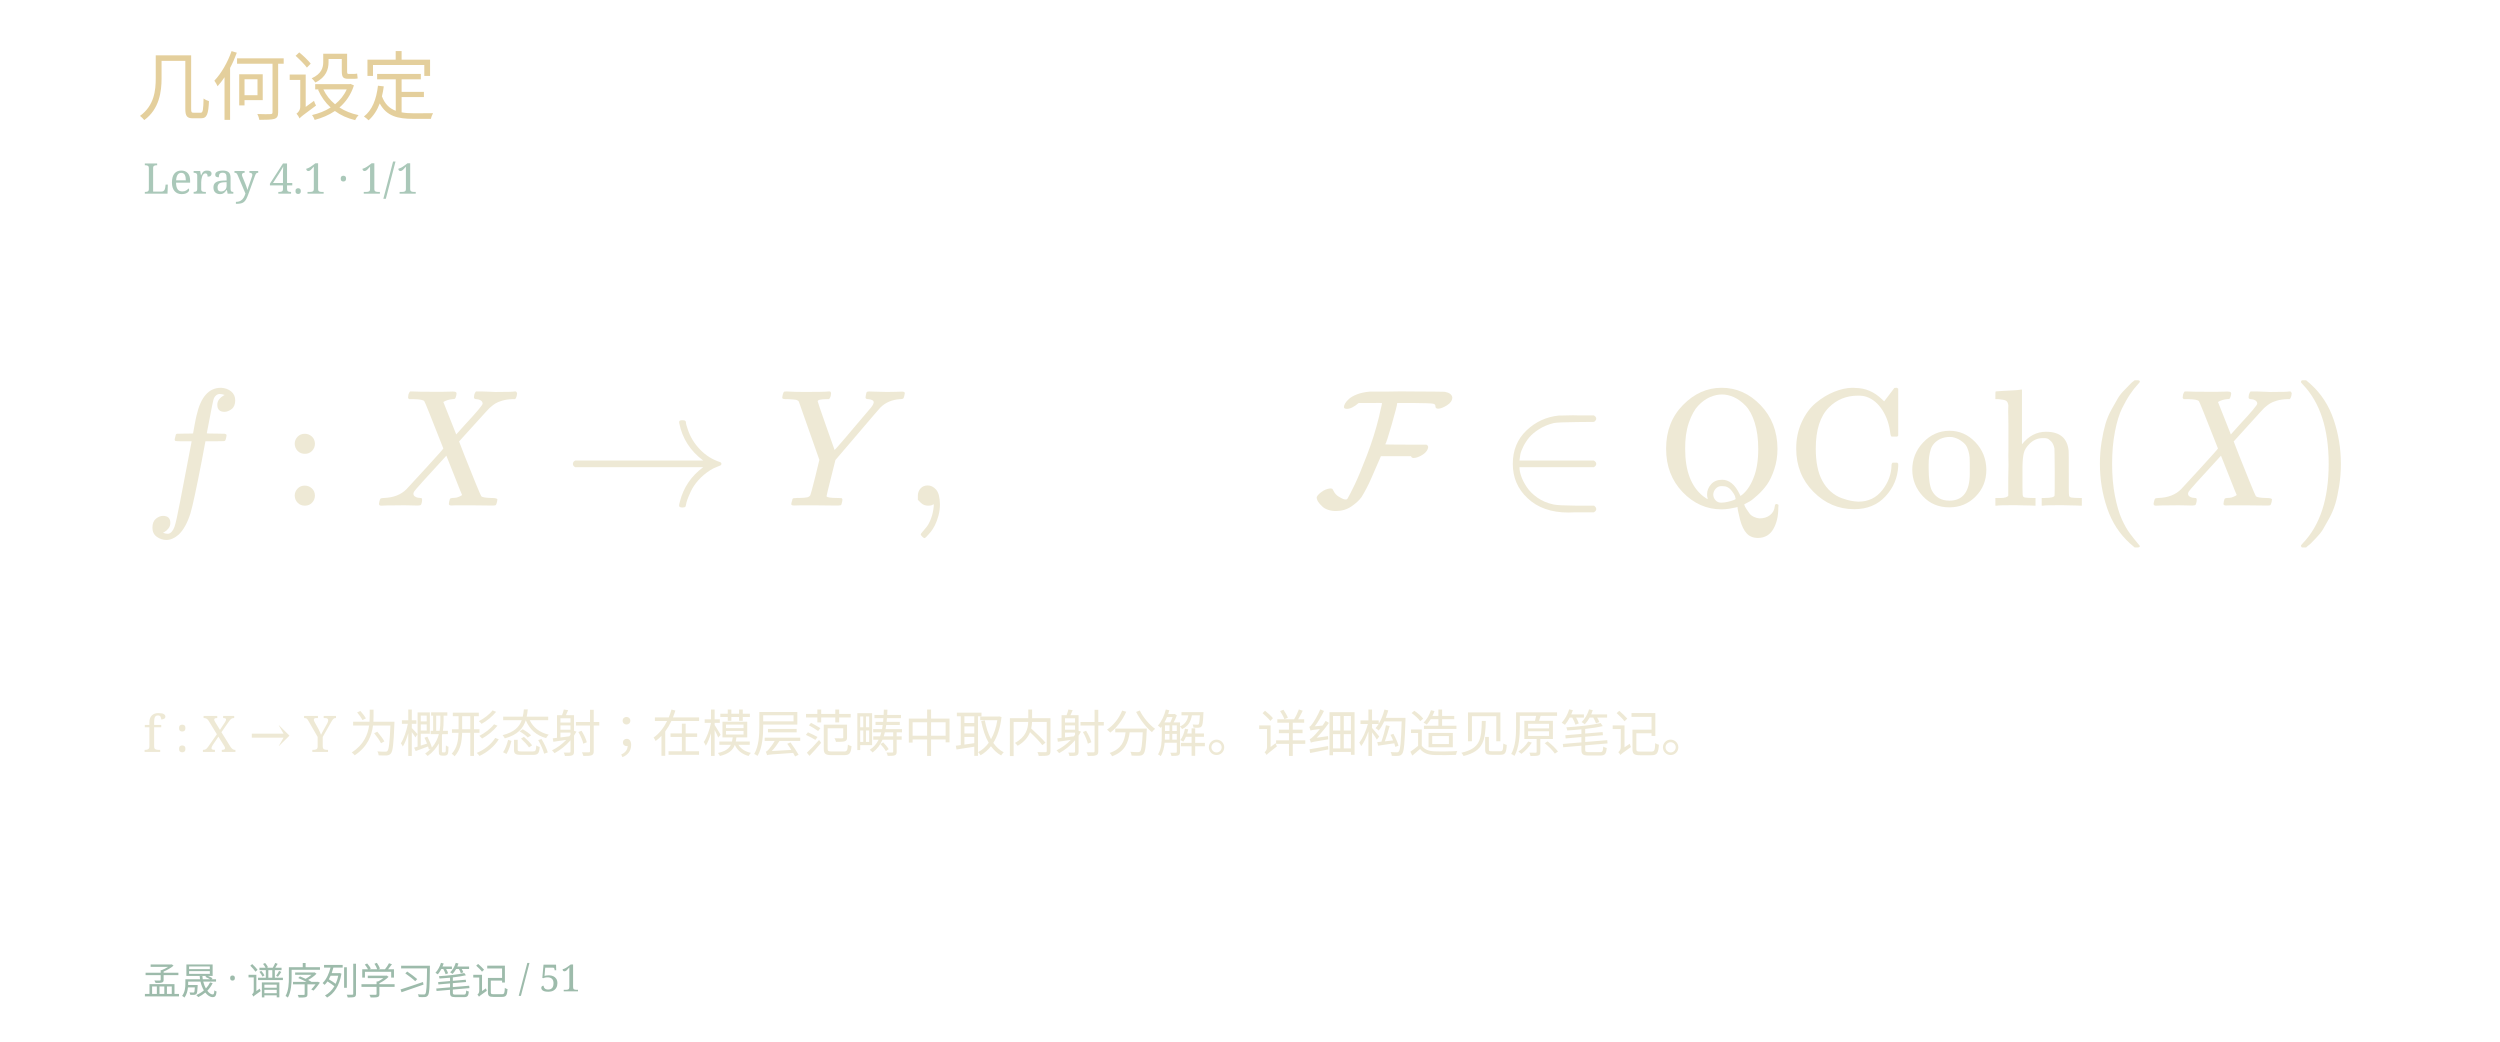
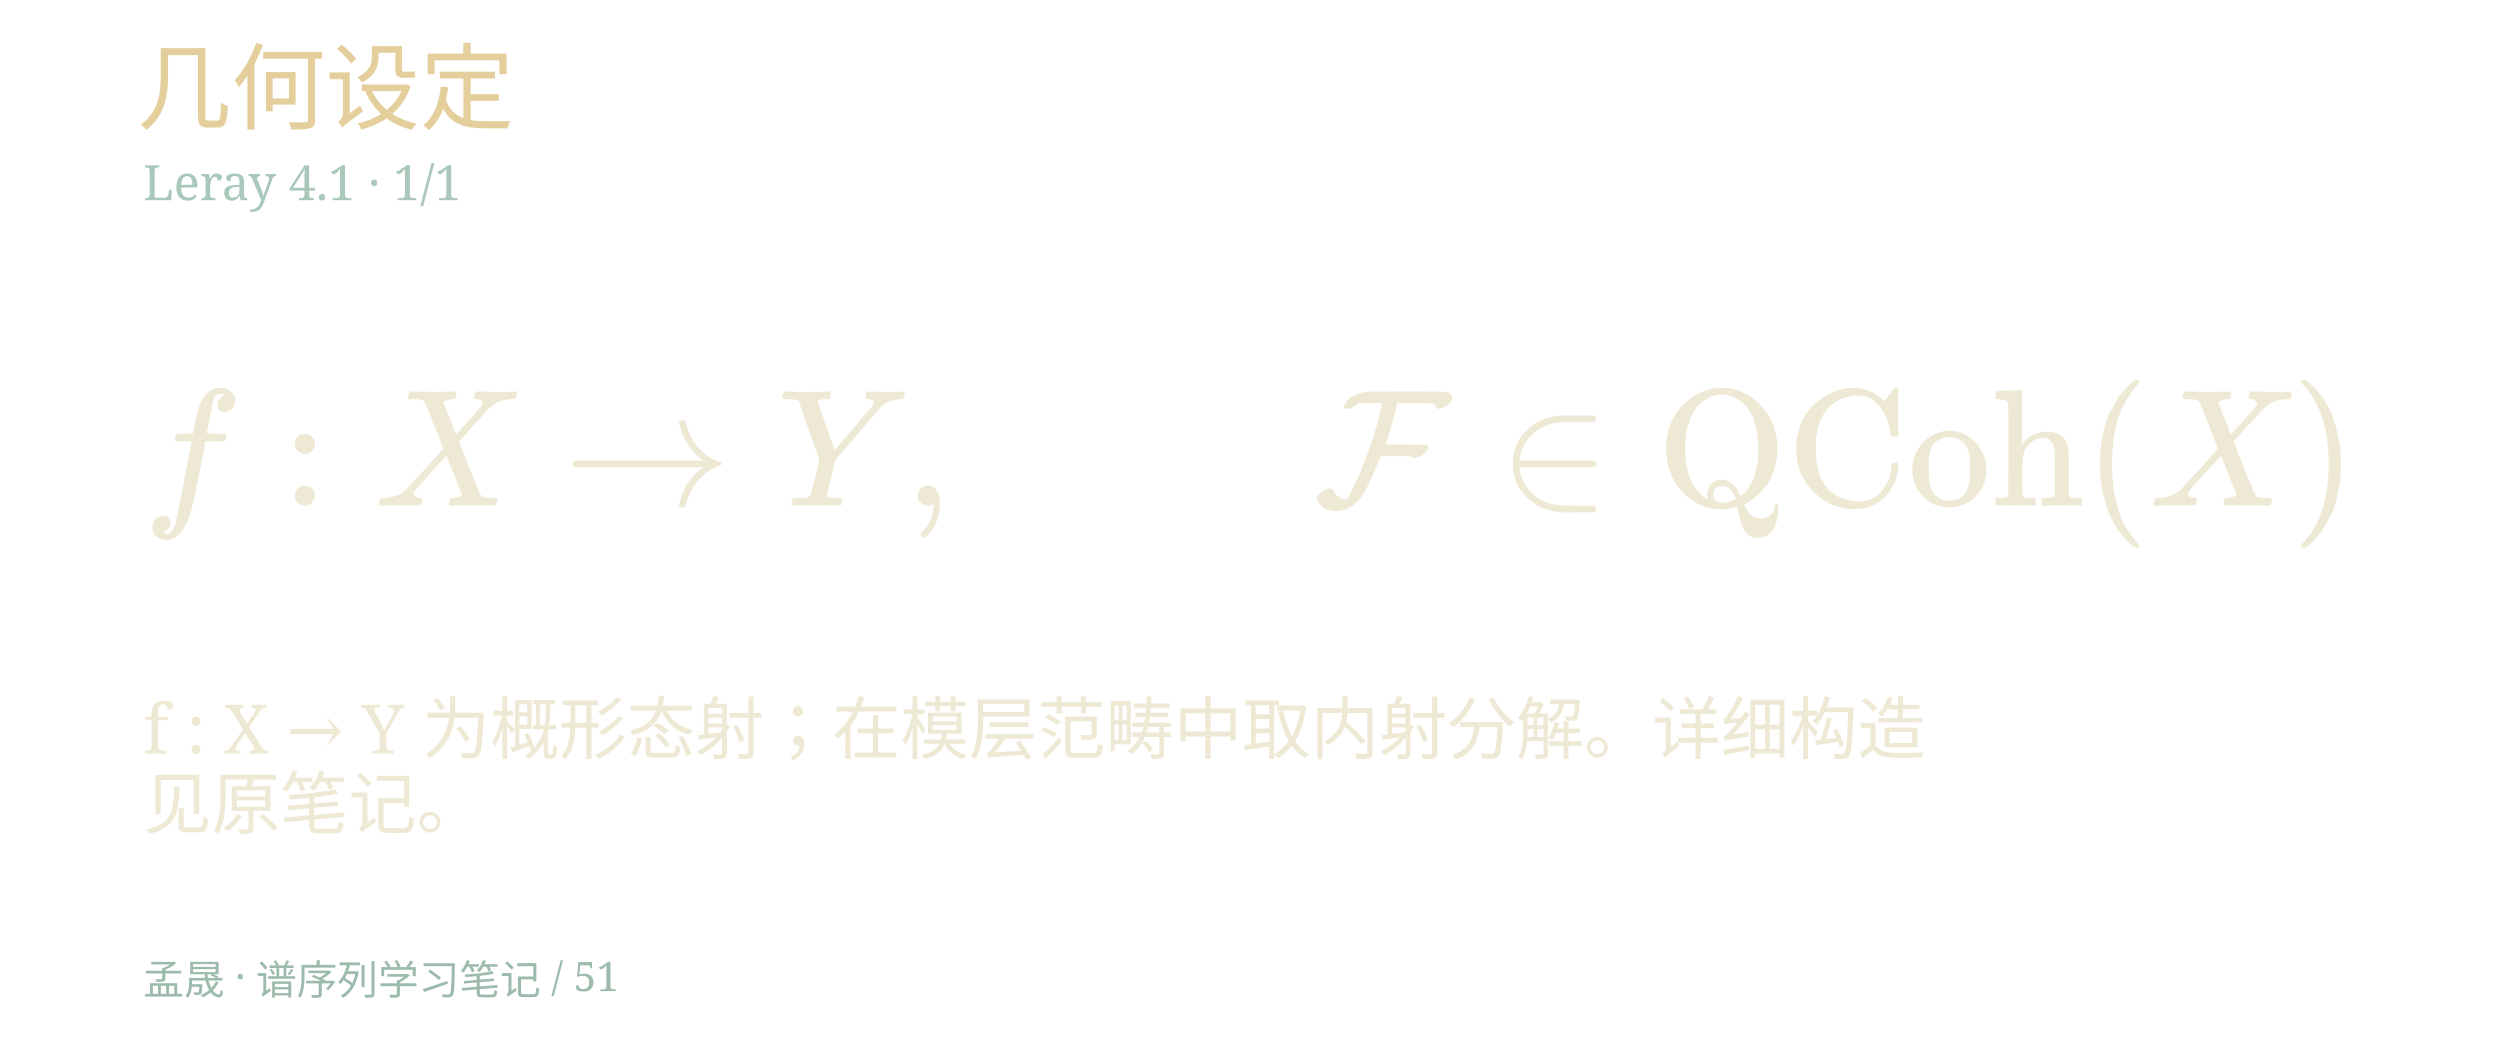
<svg xmlns="http://www.w3.org/2000/svg" width="1536" height="640" viewBox="0 0 1536 640">
  <g fill="#eee9d5" font-family="Kaiti SC, STKaiti, KaiTi, PingFang SC, serif">
-     <text x="84" y="70" font-size="46" fill="#e4cf9c">几何设定</text>
-     <text x="88" y="119" font-size="26" fill="#aac8b9">Leray 4.1 · 1/1</text>
+     <text x="84" y="75" font-size="58" fill="#e4cf9c">几何设定</text>
+     <text x="88" y="123" font-size="30" fill="#aac8b9">Leray 4.1 · 1/1</text>
    <svg x="88" y="233.626" width="1360" height="102.748" viewBox="0 -750 13236.3 1000" overflow="visible">
      <g stroke="#eee9d5" fill="#eee9d5" stroke-width="0" transform="scale(1,-1)">
        <g data-mml-node="math">
          <g data-mml-node="mi">
            <path data-c="1D453" d="M118 -162Q120 -162 124 -164T135 -167T147 -168Q160 -168 171 -155T187 -126Q197 -99 221 27T267 267T289 382V385H242Q195 385 192 387Q188 390 188 397L195 425Q197 430 203 430T250 431Q298 431 298 432Q298 434 307 482T319 540Q356 705 465 705Q502 703 526 683T550 630Q550 594 529 578T487 561Q443 561 443 603Q443 622 454 636T478 657L487 662Q471 668 457 668Q445 668 434 658T419 630Q412 601 403 552T387 469T380 433Q380 431 435 431Q480 431 487 430T498 424Q499 420 496 407T491 391Q489 386 482 386T428 385H372L349 263Q301 15 282 -47Q255 -132 212 -173Q175 -205 139 -205Q107 -205 81 -186T55 -132Q55 -95 76 -78T118 -61Q162 -61 162 -103Q162 -122 151 -136T127 -157L118 -162Z" />
          </g>
          <g data-mml-node="mo" transform="translate(827.8,0)">
            <path data-c="3A" d="M78 370Q78 394 95 412T138 430Q162 430 180 414T199 371Q199 346 182 328T139 310T96 327T78 370ZM78 60Q78 84 95 102T138 120Q162 120 180 104T199 61Q199 36 182 18T139 0T96 17T78 60Z" />
          </g>
          <g data-mml-node="mi" transform="translate(1383.6,0)">
            <path data-c="1D44B" d="M42 0H40Q26 0 26 11Q26 15 29 27Q33 41 36 43T55 46Q141 49 190 98Q200 108 306 224T411 342Q302 620 297 625Q288 636 234 637H206Q200 643 200 645T202 664Q206 677 212 683H226Q260 681 347 681Q380 681 408 681T453 682T473 682Q490 682 490 671Q490 670 488 658Q484 643 481 640T465 637Q434 634 411 620L488 426L541 485Q646 598 646 610Q646 628 622 635Q617 635 609 637Q594 637 594 648Q594 650 596 664Q600 677 606 683H618Q619 683 643 683T697 681T738 680Q828 680 837 683H845Q852 676 852 672Q850 647 840 637H824Q790 636 763 628T722 611T698 593L687 584Q687 585 592 480L505 384Q505 383 536 304T601 142T638 56Q648 47 699 46Q734 46 734 37Q734 35 732 23Q728 7 725 4T711 1Q708 1 678 1T589 2Q528 2 496 2T461 1Q444 1 444 10Q444 11 446 25Q448 35 450 39T455 44T464 46T480 47T506 54Q523 62 523 64Q522 64 476 181L429 299Q241 95 236 84Q232 76 232 72Q232 53 261 47Q262 47 267 47T273 46Q276 46 277 46T280 45T283 42T284 35Q284 26 282 19Q279 6 276 4T261 1Q258 1 243 1T201 2T142 2Q64 2 42 0Z" />
          </g>
          <g data-mml-node="mo" transform="translate(2513.3,0)">
            <path data-c="2192" d="M56 237T56 250T70 270H835Q719 357 692 493Q692 494 692 496T691 499Q691 511 708 511H711Q720 511 723 510T729 506T732 497T735 481T743 456Q765 389 816 336T935 261Q944 258 944 250Q944 244 939 241T915 231T877 212Q836 186 806 152T761 85T740 35T732 4Q730 -6 727 -8T711 -11Q691 -11 691 0Q691 7 696 25Q728 151 835 230H70Q56 237 56 250Z" />
          </g>
          <g data-mml-node="mi" transform="translate(3791.1,0)">
            <path data-c="1D44C" d="M66 637Q54 637 49 637T39 638T32 641T30 647T33 664T42 682Q44 683 56 683Q104 680 165 680Q288 680 306 683H316Q322 677 322 674T320 656Q316 643 310 637H298Q242 637 242 624Q242 619 292 477T343 333L346 336Q350 340 358 349T379 373T411 410T454 461Q546 568 561 587T577 618Q577 634 545 637Q528 637 528 647Q528 649 530 661Q533 676 535 679T549 683Q551 683 578 682T657 680Q684 680 713 681T746 682Q763 682 763 673Q763 669 760 657T755 643Q753 637 734 637Q662 632 617 587Q608 578 477 424L348 273L322 169Q295 62 295 57Q295 46 363 46Q379 46 384 45T390 35Q390 33 388 23Q384 6 382 4T366 1Q361 1 324 1T232 2Q170 2 138 2T102 1Q84 1 84 9Q84 14 87 24Q88 27 89 30T90 35T91 39T93 42T96 44T101 45T107 45T116 46T129 46Q168 47 180 50T198 63Q201 68 227 171L252 274L129 623Q128 624 127 625T125 627T122 629T118 631T113 633T105 634T96 635T83 636T66 637Z" />
          </g>
          <g data-mml-node="mo" transform="translate(4554.1,0)">
            <path data-c="2C" d="M78 35T78 60T94 103T137 121Q165 121 187 96T210 8Q210 -27 201 -60T180 -117T154 -158T130 -185T117 -194Q113 -194 104 -185T95 -172Q95 -168 106 -156T131 -126T157 -76T173 -3V9L172 8Q170 7 167 6T161 3T152 1T140 0Q113 0 96 17Z" />
          </g>
          <g data-mml-node="mstyle" transform="translate(4832.1,0)">
            <g data-mml-node="mspace" />
          </g>
          <g data-mml-node="TeXAtom" data-mjx-texclass="ORD" transform="translate(6998.8,0)">
            <g data-mml-node="mi">
              <path data-c="46" d="M199 579Q181 579 181 590Q181 598 188 611T212 639T260 666T335 682Q336 682 349 682T383 682T431 682T493 683T561 683Q776 682 784 681Q826 673 829 647Q829 620 797 600T744 580Q728 580 728 595Q729 607 713 610Q698 613 598 614H500L499 610Q499 598 467 486T428 367Q428 365 551 365H674Q683 360 684 355Q687 346 677 329Q666 312 642 299T598 285Q586 285 582 296H402L394 277Q386 258 373 229T346 167T315 102T286 51Q265 22 225 -5T133 -32Q108 -32 87 -25T54 -7T33 15T21 35T18 47Q18 60 44 80T98 103Q108 103 111 101T119 88Q130 66 150 54T179 39T195 37Q199 37 203 43Q217 67 245 125T318 300T391 532Q393 543 398 564T406 598T409 613T339 614H269Q229 579 199 579Z" />
            </g>
          </g>
          <g data-mml-node="mo" transform="translate(8105.6,0)">
            <path data-c="2208" d="M84 250Q84 372 166 450T360 539Q361 539 377 539T419 540T469 540H568Q583 532 583 520Q583 511 570 501L466 500Q355 499 329 494Q280 482 242 458T183 409T147 354T129 306T124 272V270H568Q583 262 583 250T568 230H124V228Q124 207 134 177T167 112T231 48T328 7Q355 1 466 0H570Q583 -10 583 -20Q583 -32 568 -40H471Q464 -40 446 -40T417 -41Q262 -41 172 45Q84 127 84 250Z" />
          </g>
          <g data-mml-node="mi" transform="translate(9050.3,0)">
            <path data-c="51" d="M56 341Q56 499 157 602T388 705Q521 705 621 601T722 341Q722 275 703 218T660 127T603 63T555 25T525 9Q524 8 524 8H523Q524 5 526 -1T537 -21T555 -47T581 -67T615 -76Q653 -76 678 -56T706 -3Q707 10 716 10Q721 10 728 5L727 -13Q727 -88 697 -140T606 -193Q563 -193 538 -166T498 -83Q483 -23 483 -8L471 -11Q459 -14 435 -18T388 -22Q254 -22 155 81T56 341ZM607 339Q607 429 586 496T531 598T461 649T390 665T318 649T248 598T192 496T170 339Q170 143 277 57Q301 39 305 39L304 42Q304 44 304 46Q301 53 301 68Q301 101 325 128T391 155Q454 155 495 70L501 58Q549 91 578 164Q607 234 607 339ZM385 18Q404 18 425 23T459 33T472 40Q471 47 468 57T449 88T412 115Q398 117 386 117Q367 117 353 102T338 67Q338 48 351 33T385 18Z" />
            <path data-c="43" d="M56 342Q56 428 89 500T174 615T283 681T391 705Q394 705 400 705T408 704Q499 704 569 636L582 624L612 663Q639 700 643 704Q644 704 647 704T653 705H657Q660 705 666 699V419L660 413H626Q620 419 619 430Q610 512 571 572T476 651Q457 658 426 658Q322 658 252 588Q173 509 173 342Q173 221 211 151Q232 111 263 84T328 45T384 29T428 24Q517 24 571 93T626 244Q626 251 632 257H660L666 251V236Q661 133 590 56T403 -21Q262 -21 159 83T56 342Z" transform="translate(778,0)" />
            <path data-c="6F" d="M28 214Q28 309 93 378T250 448Q340 448 405 380T471 215Q471 120 407 55T250 -10Q153 -10 91 57T28 214ZM250 30Q372 30 372 193V225V250Q372 272 371 288T364 326T348 362T317 390T268 410Q263 411 252 411Q222 411 195 399Q152 377 139 338T126 246V226Q126 130 145 91Q177 30 250 30Z" transform="translate(1500,0)" />
            <path data-c="68" d="M41 46H55Q94 46 102 60V68Q102 77 102 91T102 124T102 167T103 217T103 272T103 329Q103 366 103 407T103 482T102 542T102 586T102 603Q99 622 88 628T43 637H25V660Q25 683 27 683L37 684Q47 685 66 686T103 688Q120 689 140 690T170 693T181 694H184V367Q244 442 328 442Q451 442 463 329Q464 322 464 190V104Q464 66 466 59T477 49Q498 46 526 46H542V0H534L510 1Q487 2 460 2T422 3Q319 3 310 0H302V46H318Q379 46 379 62Q380 64 380 200Q379 335 378 343Q372 371 358 385T334 402T308 404Q263 404 229 370Q202 343 195 315T187 232V168V108Q187 78 188 68T191 55T200 49Q221 46 249 46H265V0H257L234 1Q210 2 183 2T145 3Q42 3 33 0H25V46H41Z" transform="translate(2000,0)" />
          </g>
          <g data-mml-node="mo" transform="translate(11606.3,0)">
            <path data-c="28" d="M94 250Q94 319 104 381T127 488T164 576T202 643T244 695T277 729T302 750H315H319Q333 750 333 741Q333 738 316 720T275 667T226 581T184 443T167 250T184 58T225 -81T274 -167T316 -220T333 -241Q333 -250 318 -250H315H302L274 -226Q180 -141 137 -14T94 250Z" />
          </g>
          <g data-mml-node="mi" transform="translate(11995.3,0)">
            <path data-c="1D44B" d="M42 0H40Q26 0 26 11Q26 15 29 27Q33 41 36 43T55 46Q141 49 190 98Q200 108 306 224T411 342Q302 620 297 625Q288 636 234 637H206Q200 643 200 645T202 664Q206 677 212 683H226Q260 681 347 681Q380 681 408 681T453 682T473 682Q490 682 490 671Q490 670 488 658Q484 643 481 640T465 637Q434 634 411 620L488 426L541 485Q646 598 646 610Q646 628 622 635Q617 635 609 637Q594 637 594 648Q594 650 596 664Q600 677 606 683H618Q619 683 643 683T697 681T738 680Q828 680 837 683H845Q852 676 852 672Q850 647 840 637H824Q790 636 763 628T722 611T698 593L687 584Q687 585 592 480L505 384Q505 383 536 304T601 142T638 56Q648 47 699 46Q734 46 734 37Q734 35 732 23Q728 7 725 4T711 1Q708 1 678 1T589 2Q528 2 496 2T461 1Q444 1 444 10Q444 11 446 25Q448 35 450 39T455 44T464 46T480 47T506 54Q523 62 523 64Q522 64 476 181L429 299Q241 95 236 84Q232 76 232 72Q232 53 261 47Q262 47 267 47T273 46Q276 46 277 46T280 45T283 42T284 35Q284 26 282 19Q279 6 276 4T261 1Q258 1 243 1T201 2T142 2Q64 2 42 0Z" />
          </g>
          <g data-mml-node="mo" transform="translate(12847.3,0)">
            <path data-c="29" d="M60 749L64 750Q69 750 74 750H86L114 726Q208 641 251 514T294 250Q294 182 284 119T261 12T224 -76T186 -143T145 -194T113 -227T90 -246Q87 -249 86 -250H74Q66 -250 63 -250T58 -247T55 -238Q56 -237 66 -225Q221 -64 221 250T66 725Q56 737 55 738Q55 746 60 749Z" />
          </g>
        </g>
      </g>
    </svg>
-     <text x="88" y="462" font-size="31">f : X → Y 为概形态射；在模层范畴中取内射分解。详细构造见原笔记。</text>
-     <text x="88" y="611" font-size="23" fill="#9dbbab">孟晟 · 谱序列学习笔记 / 51</text>
+     <text x="88" y="463" font-size="42">f : X → Y 为概形态射；在模层范畴中取内射分解。详细构造</text>
+     <text x="88" y="509" font-size="42">见原笔记。</text>
+     <text x="88" y="611" font-size="25" fill="#9dbbab">孟晟 · 谱序列学习笔记 / 51</text>
  </g>
</svg>
